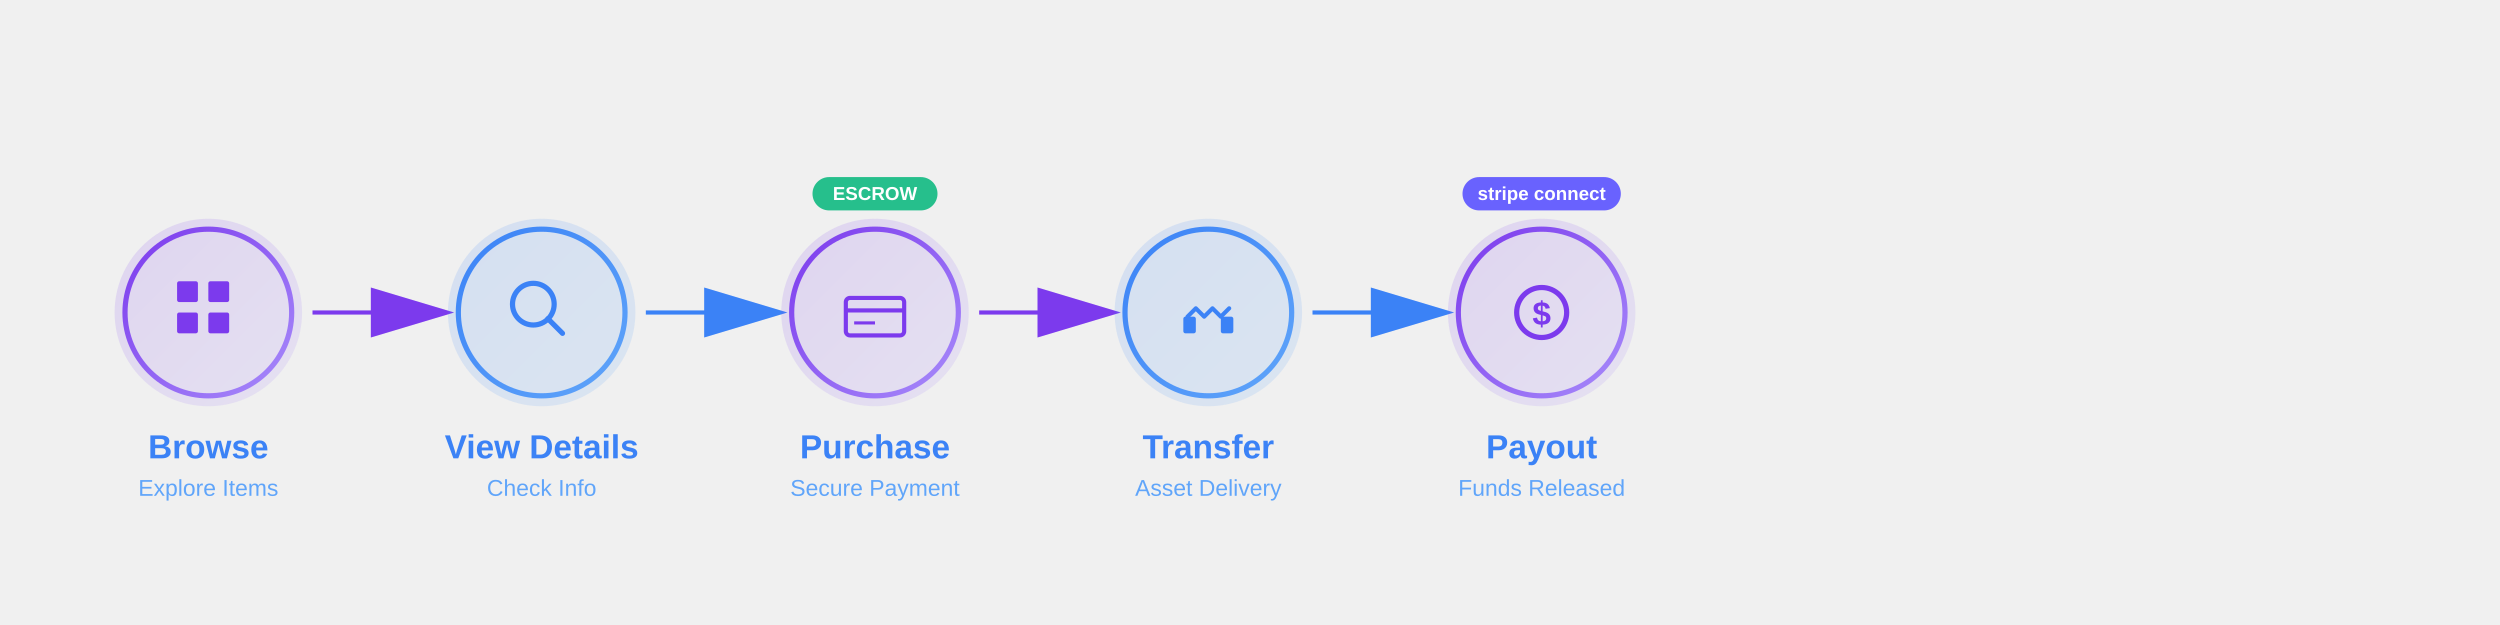
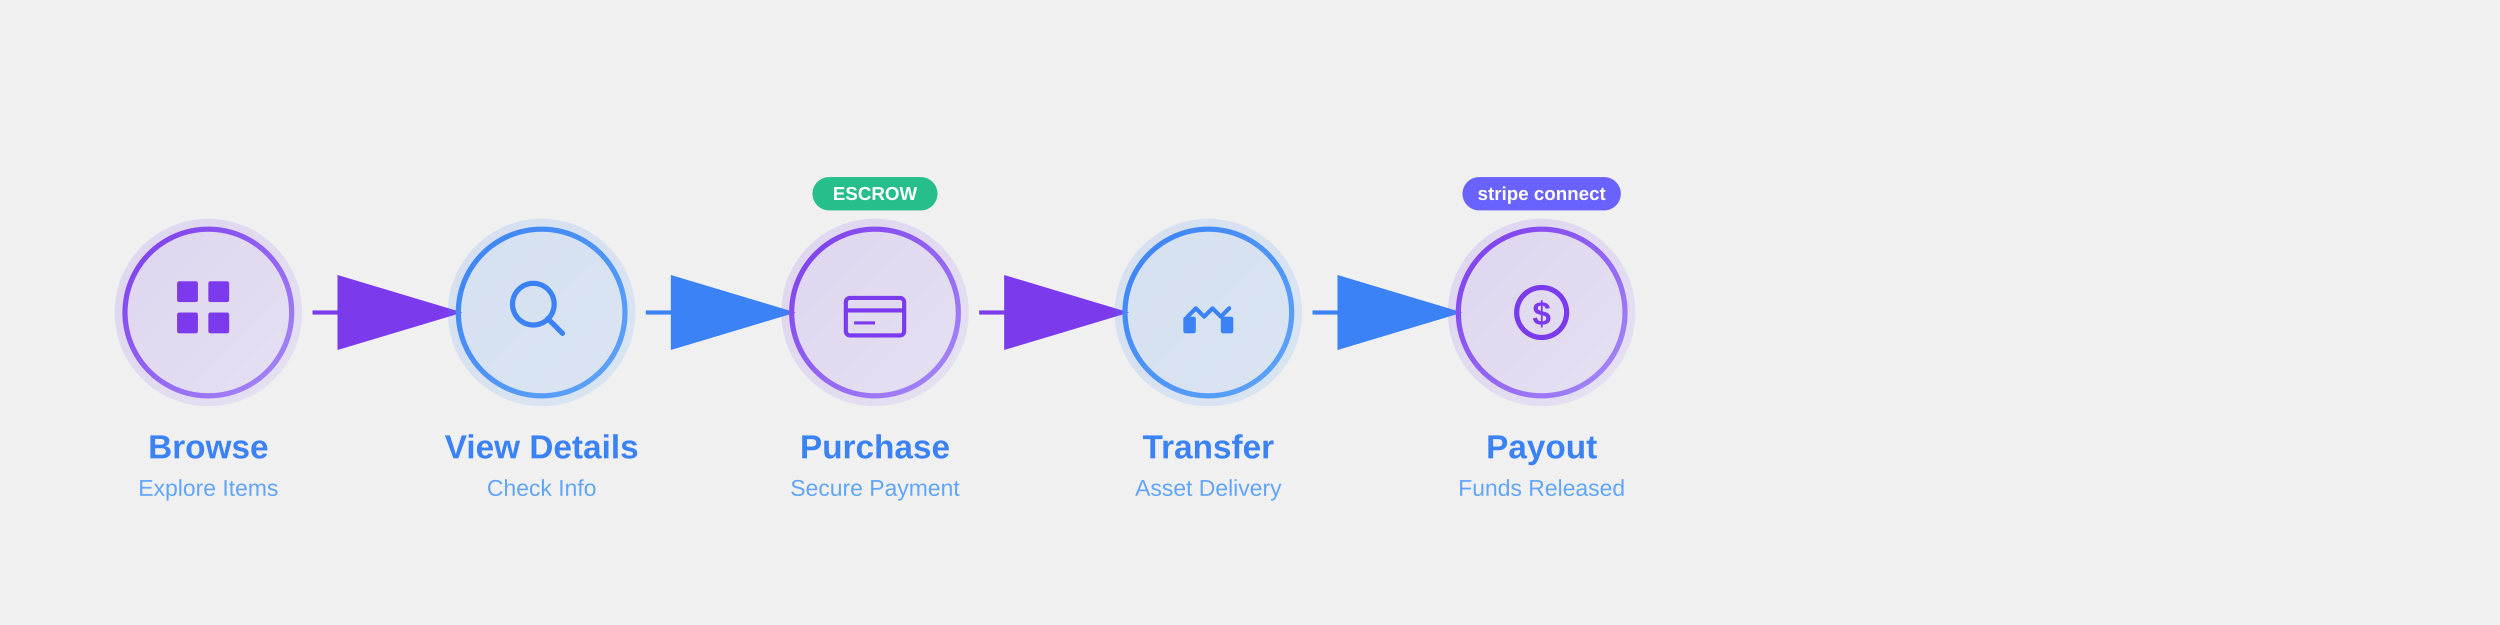
- <svg xmlns="http://www.w3.org/2000/svg" viewBox="0 0 2400 600">
+ <svg xmlns="http://www.w3.org/2000/svg" viewBox="0 0 3600 900">
  <defs>
    <linearGradient id="purpleGrad" x1="0%" y1="0%" x2="100%" y2="100%">
      <stop offset="0%" style="stop-color:#7c3aed;stop-opacity:1" />
      <stop offset="100%" style="stop-color:#a78bfa;stop-opacity:1" />
    </linearGradient>
    <linearGradient id="blueGrad" x1="0%" y1="0%" x2="100%" y2="100%">
      <stop offset="0%" style="stop-color:#3b82f6;stop-opacity:1" />
      <stop offset="100%" style="stop-color:#60a5fa;stop-opacity:1" />
    </linearGradient>
  </defs>
-   <g transform="translate(100, 200)">
-     <circle cx="100" cy="100" r="90" fill="url(#purpleGrad)" opacity="0.15" />
-     <circle cx="100" cy="100" r="80" fill="none" stroke="url(#purpleGrad)" stroke-width="5" />
-     <rect x="70" y="70" width="20" height="20" fill="#7c3aed" rx="2" />
-     <rect x="100" y="70" width="20" height="20" fill="#7c3aed" rx="2" />
-     <rect x="70" y="100" width="20" height="20" fill="#7c3aed" rx="2" />
-     <rect x="100" y="100" width="20" height="20" fill="#7c3aed" rx="2" />
-     <text x="100" y="240" text-anchor="middle" font-family="Arial, sans-serif" font-size="32" font-weight="600" fill="#3b82f6">Browse</text>
-     <text x="100" y="276" text-anchor="middle" font-family="Arial, sans-serif" font-size="22" fill="#60a5fa">Explore Items</text>
+   <g transform="translate(150, 300)">
+     <circle cx="150" cy="150" r="135" fill="url(#purpleGrad)" opacity="0.15" />
+     <circle cx="150" cy="150" r="120" fill="none" stroke="url(#purpleGrad)" stroke-width="7.5" />
+     <rect x="105" y="105" width="30" height="30" fill="#7c3aed" rx="3" />
+     <rect x="150" y="105" width="30" height="30" fill="#7c3aed" rx="3" />
+     <rect x="105" y="150" width="30" height="30" fill="#7c3aed" rx="3" />
+     <rect x="150" y="150" width="30" height="30" fill="#7c3aed" rx="3" />
+     <text x="150" y="360" text-anchor="middle" font-family="Arial, sans-serif" font-size="48" font-weight="600" fill="#3b82f6">Browse</text>
+     <text x="150" y="414" text-anchor="middle" font-family="Arial, sans-serif" font-size="33" fill="#60a5fa">Explore Items</text>
  </g>
-   <path d="M 300 300 L 420 300" stroke="#7c3aed" stroke-width="4" fill="none" marker-end="url(#arrowhead1)" />
+   <path d="M 450 450 L 630 450" stroke="#7c3aed" stroke-width="6" fill="none" marker-end="url(#arrowhead1)" />
  <defs>
-     <marker id="arrowhead1" markerWidth="20" markerHeight="20" refX="16" refY="6" orient="auto">
-       <polygon points="0 0, 20 6, 0 12" fill="#7c3aed" />
+     <marker id="arrowhead1" markerWidth="30" markerHeight="30" refX="24" refY="9" orient="auto">
+       <polygon points="0 0, 30 9, 0 18" fill="#7c3aed" />
    </marker>
  </defs>
-   <g transform="translate(420, 200)">
-     <circle cx="100" cy="100" r="90" fill="url(#blueGrad)" opacity="0.15" />
-     <circle cx="100" cy="100" r="80" fill="none" stroke="url(#blueGrad)" stroke-width="5" />
-     <circle cx="92" cy="92" r="20" fill="none" stroke="#3b82f6" stroke-width="5" />
-     <line x1="106" y1="106" x2="120" y2="120" stroke="#3b82f6" stroke-width="5" stroke-linecap="round" />
-     <text x="100" y="240" text-anchor="middle" font-family="Arial, sans-serif" font-size="32" font-weight="600" fill="#3b82f6">View Details</text>
-     <text x="100" y="276" text-anchor="middle" font-family="Arial, sans-serif" font-size="22" fill="#60a5fa">Check Info</text>
+   <g transform="translate(630, 300)">
+     <circle cx="150" cy="150" r="135" fill="url(#blueGrad)" opacity="0.15" />
+     <circle cx="150" cy="150" r="120" fill="none" stroke="url(#blueGrad)" stroke-width="7.5" />
+     <circle cx="138" cy="138" r="30" fill="none" stroke="#3b82f6" stroke-width="7.5" />
+     <line x1="159" y1="159" x2="180" y2="180" stroke="#3b82f6" stroke-width="7.5" stroke-linecap="round" />
+     <text x="150" y="360" text-anchor="middle" font-family="Arial, sans-serif" font-size="48" font-weight="600" fill="#3b82f6">View Details</text>
+     <text x="150" y="414" text-anchor="middle" font-family="Arial, sans-serif" font-size="33" fill="#60a5fa">Check Info</text>
  </g>
-   <path d="M 620 300 L 740 300" stroke="#3b82f6" stroke-width="4" fill="none" marker-end="url(#arrowhead2)" />
+   <path d="M 930 450 L 1110 450" stroke="#3b82f6" stroke-width="6" fill="none" marker-end="url(#arrowhead2)" />
  <defs>
-     <marker id="arrowhead2" markerWidth="20" markerHeight="20" refX="16" refY="6" orient="auto">
-       <polygon points="0 0, 20 6, 0 12" fill="#3b82f6" />
+     <marker id="arrowhead2" markerWidth="30" markerHeight="30" refX="24" refY="9" orient="auto">
+       <polygon points="0 0, 30 9, 0 18" fill="#3b82f6" />
    </marker>
  </defs>
-   <g transform="translate(740, 200)">
-     <circle cx="100" cy="100" r="90" fill="url(#purpleGrad)" opacity="0.15" />
-     <circle cx="100" cy="100" r="80" fill="none" stroke="url(#purpleGrad)" stroke-width="5" />
-     <rect x="72" y="86" width="56" height="36" rx="4" fill="none" stroke="#7c3aed" stroke-width="4" />
-     <line x1="72" y1="98" x2="128" y2="98" stroke="#7c3aed" stroke-width="4" />
-     <line x1="80" y1="110" x2="100" y2="110" stroke="#7c3aed" stroke-width="3" />
-     <text x="100" y="240" text-anchor="middle" font-family="Arial, sans-serif" font-size="32" font-weight="600" fill="#3b82f6">Purchase</text>
-     <text x="100" y="276" text-anchor="middle" font-family="Arial, sans-serif" font-size="22" fill="#60a5fa">Secure Payment</text>
-     <g transform="translate(40, -30)">
-       <rect x="0" y="0" width="120" height="32" rx="16" fill="#10b981" opacity="0.9" />
-       <text x="60" y="22" text-anchor="middle" font-family="Arial, sans-serif" font-size="18" font-weight="600" fill="white">ESCROW</text>
+   <g transform="translate(1110, 300)">
+     <circle cx="150" cy="150" r="135" fill="url(#purpleGrad)" opacity="0.15" />
+     <circle cx="150" cy="150" r="120" fill="none" stroke="url(#purpleGrad)" stroke-width="7.5" />
+     <rect x="108" y="129" width="84" height="54" rx="6" fill="none" stroke="#7c3aed" stroke-width="6" />
+     <line x1="108" y1="147" x2="192" y2="147" stroke="#7c3aed" stroke-width="6" />
+     <line x1="120" y1="165" x2="150" y2="165" stroke="#7c3aed" stroke-width="4.5" />
+     <text x="150" y="360" text-anchor="middle" font-family="Arial, sans-serif" font-size="48" font-weight="600" fill="#3b82f6">Purchase</text>
+     <text x="150" y="414" text-anchor="middle" font-family="Arial, sans-serif" font-size="33" fill="#60a5fa">Secure Payment</text>
+     <g transform="translate(60, -45)">
+       <rect x="0" y="0" width="180" height="48" rx="24" fill="#10b981" opacity="0.9" />
+       <text x="90" y="33" text-anchor="middle" font-family="Arial, sans-serif" font-size="27" font-weight="600" fill="white">ESCROW</text>
    </g>
  </g>
-   <path d="M 940 300 L 1060 300" stroke="#7c3aed" stroke-width="4" fill="none" marker-end="url(#arrowhead3)" />
+   <path d="M 1410 450 L 1590 450" stroke="#7c3aed" stroke-width="6" fill="none" marker-end="url(#arrowhead3)" />
  <defs>
-     <marker id="arrowhead3" markerWidth="20" markerHeight="20" refX="16" refY="6" orient="auto">
-       <polygon points="0 0, 20 6, 0 12" fill="#7c3aed" />
+     <marker id="arrowhead3" markerWidth="30" markerHeight="30" refX="24" refY="9" orient="auto">
+       <polygon points="0 0, 30 9, 0 18" fill="#7c3aed" />
    </marker>
  </defs>
-   <g transform="translate(1060, 200)">
-     <circle cx="100" cy="100" r="90" fill="url(#blueGrad)" opacity="0.15" />
-     <circle cx="100" cy="100" r="80" fill="none" stroke="url(#blueGrad)" stroke-width="5" />
-     <path d="M 80 104 L 88 96 L 96 104 L 104 96 L 112 104 L 120 96" stroke="#3b82f6" stroke-width="4" fill="none" stroke-linecap="round" stroke-linejoin="round" />
-     <rect x="76" y="104" width="12" height="16" fill="#3b82f6" rx="2" />
-     <rect x="112" y="104" width="12" height="16" fill="#3b82f6" rx="2" />
-     <text x="100" y="240" text-anchor="middle" font-family="Arial, sans-serif" font-size="32" font-weight="600" fill="#3b82f6">Transfer</text>
-     <text x="100" y="276" text-anchor="middle" font-family="Arial, sans-serif" font-size="22" fill="#60a5fa">Asset Delivery</text>
+   <g transform="translate(1590, 300)">
+     <circle cx="150" cy="150" r="135" fill="url(#blueGrad)" opacity="0.15" />
+     <circle cx="150" cy="150" r="120" fill="none" stroke="url(#blueGrad)" stroke-width="7.5" />
+     <path d="M 120 156 L 132 144 L 144 156 L 156 144 L 168 156 L 180 144" stroke="#3b82f6" stroke-width="6" fill="none" stroke-linecap="round" stroke-linejoin="round" />
+     <rect x="114" y="156" width="18" height="24" fill="#3b82f6" rx="3" />
+     <rect x="168" y="156" width="18" height="24" fill="#3b82f6" rx="3" />
+     <text x="150" y="360" text-anchor="middle" font-family="Arial, sans-serif" font-size="48" font-weight="600" fill="#3b82f6">Transfer</text>
+     <text x="150" y="414" text-anchor="middle" font-family="Arial, sans-serif" font-size="33" fill="#60a5fa">Asset Delivery</text>
  </g>
-   <path d="M 1260 300 L 1380 300" stroke="#3b82f6" stroke-width="4" fill="none" marker-end="url(#arrowhead4)" />
+   <path d="M 1890 450 L 2070 450" stroke="#3b82f6" stroke-width="6" fill="none" marker-end="url(#arrowhead4)" />
  <defs>
-     <marker id="arrowhead4" markerWidth="20" markerHeight="20" refX="16" refY="6" orient="auto">
-       <polygon points="0 0, 20 6, 0 12" fill="#3b82f6" />
+     <marker id="arrowhead4" markerWidth="30" markerHeight="30" refX="24" refY="9" orient="auto">
+       <polygon points="0 0, 30 9, 0 18" fill="#3b82f6" />
    </marker>
  </defs>
-   <g transform="translate(1380, 200)">
-     <circle cx="100" cy="100" r="90" fill="url(#purpleGrad)" opacity="0.15" />
-     <circle cx="100" cy="100" r="80" fill="none" stroke="url(#purpleGrad)" stroke-width="5" />
-     <circle cx="100" cy="100" r="24" fill="none" stroke="#7c3aed" stroke-width="5" />
-     <text x="100" y="112" text-anchor="middle" font-family="Arial, sans-serif" font-size="32" font-weight="700" fill="#7c3aed">$</text>
-     <text x="100" y="240" text-anchor="middle" font-family="Arial, sans-serif" font-size="32" font-weight="600" fill="#3b82f6">Payout</text>
-     <text x="100" y="276" text-anchor="middle" font-family="Arial, sans-serif" font-size="22" fill="#60a5fa">Funds Released</text>
-     <g transform="translate(24, -30)">
-       <rect x="0" y="0" width="152" height="32" rx="16" fill="#635bff" opacity="0.95" />
-       <text x="76" y="22" text-anchor="middle" font-family="Arial, sans-serif" font-size="18" font-weight="600" fill="white">stripe connect</text>
+   <g transform="translate(2070, 300)">
+     <circle cx="150" cy="150" r="135" fill="url(#purpleGrad)" opacity="0.15" />
+     <circle cx="150" cy="150" r="120" fill="none" stroke="url(#purpleGrad)" stroke-width="7.5" />
+     <circle cx="150" cy="150" r="36" fill="none" stroke="#7c3aed" stroke-width="7.5" />
+     <text x="150" y="168" text-anchor="middle" font-family="Arial, sans-serif" font-size="48" font-weight="700" fill="#7c3aed">$</text>
+     <text x="150" y="360" text-anchor="middle" font-family="Arial, sans-serif" font-size="48" font-weight="600" fill="#3b82f6">Payout</text>
+     <text x="150" y="414" text-anchor="middle" font-family="Arial, sans-serif" font-size="33" fill="#60a5fa">Funds Released</text>
+     <g transform="translate(36, -45)">
+       <rect x="0" y="0" width="228" height="48" rx="24" fill="#635bff" opacity="0.95" />
+       <text x="114" y="33" text-anchor="middle" font-family="Arial, sans-serif" font-size="27" font-weight="600" fill="white">stripe connect</text>
    </g>
  </g>
</svg>
